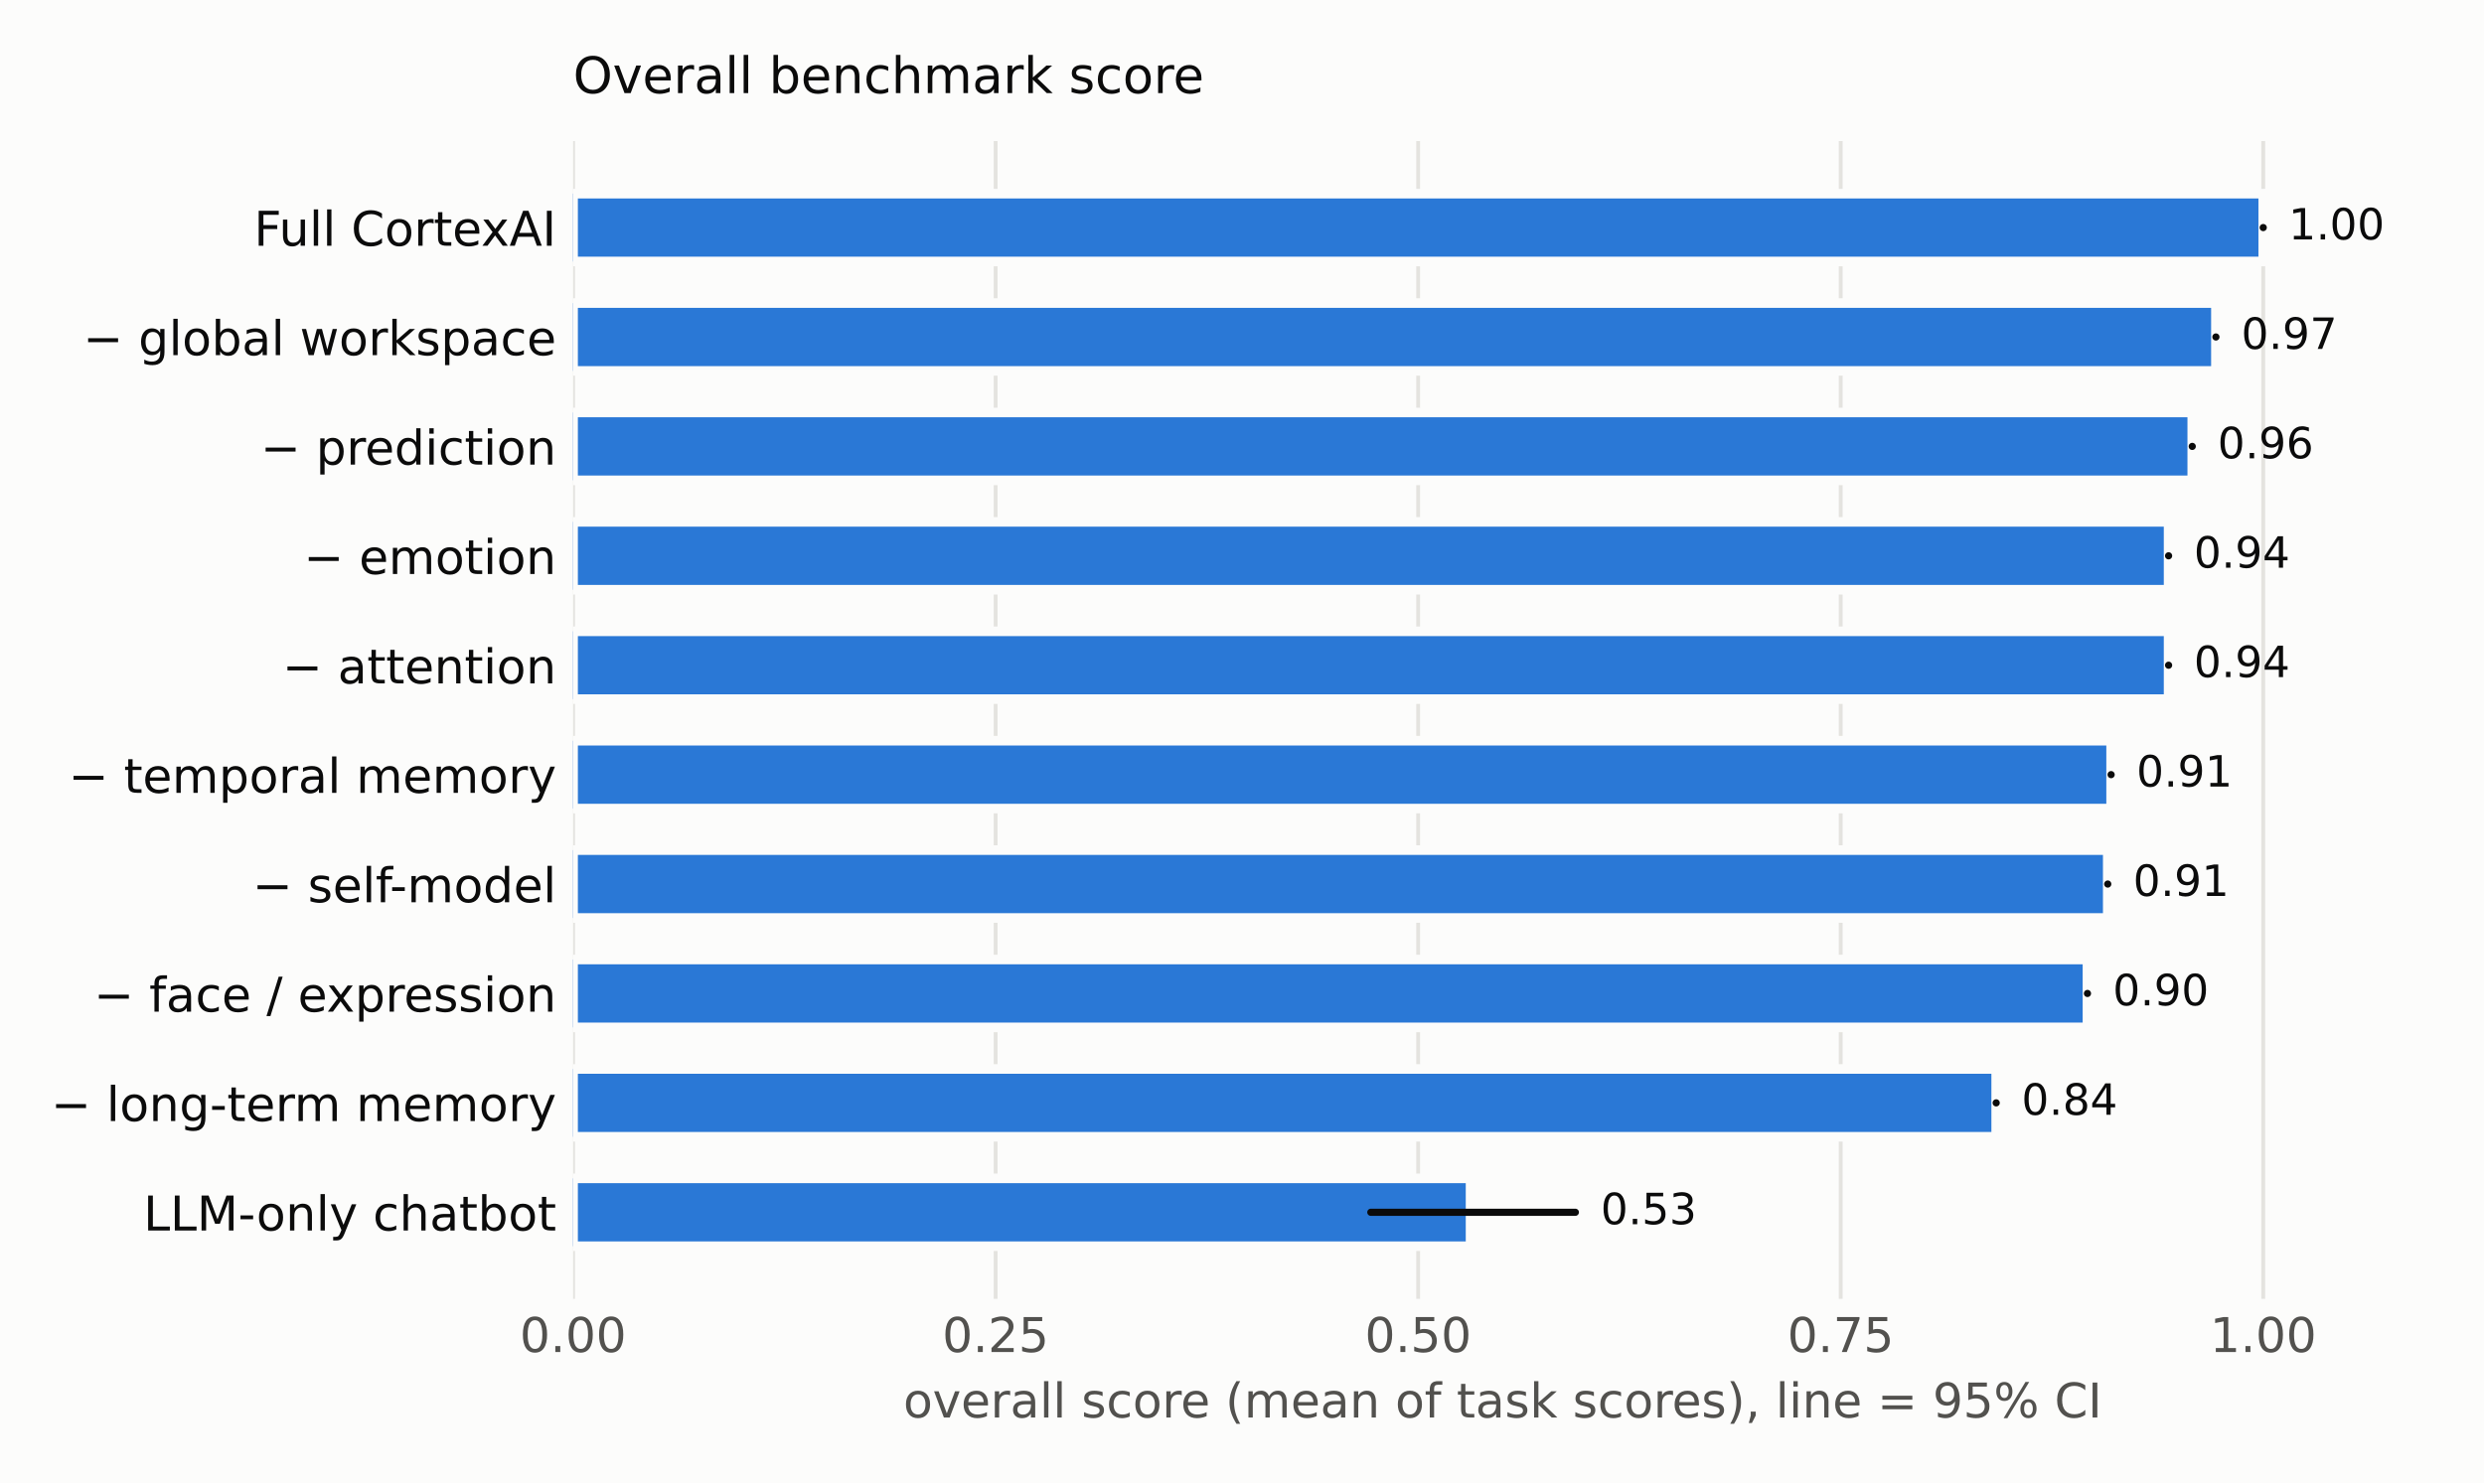
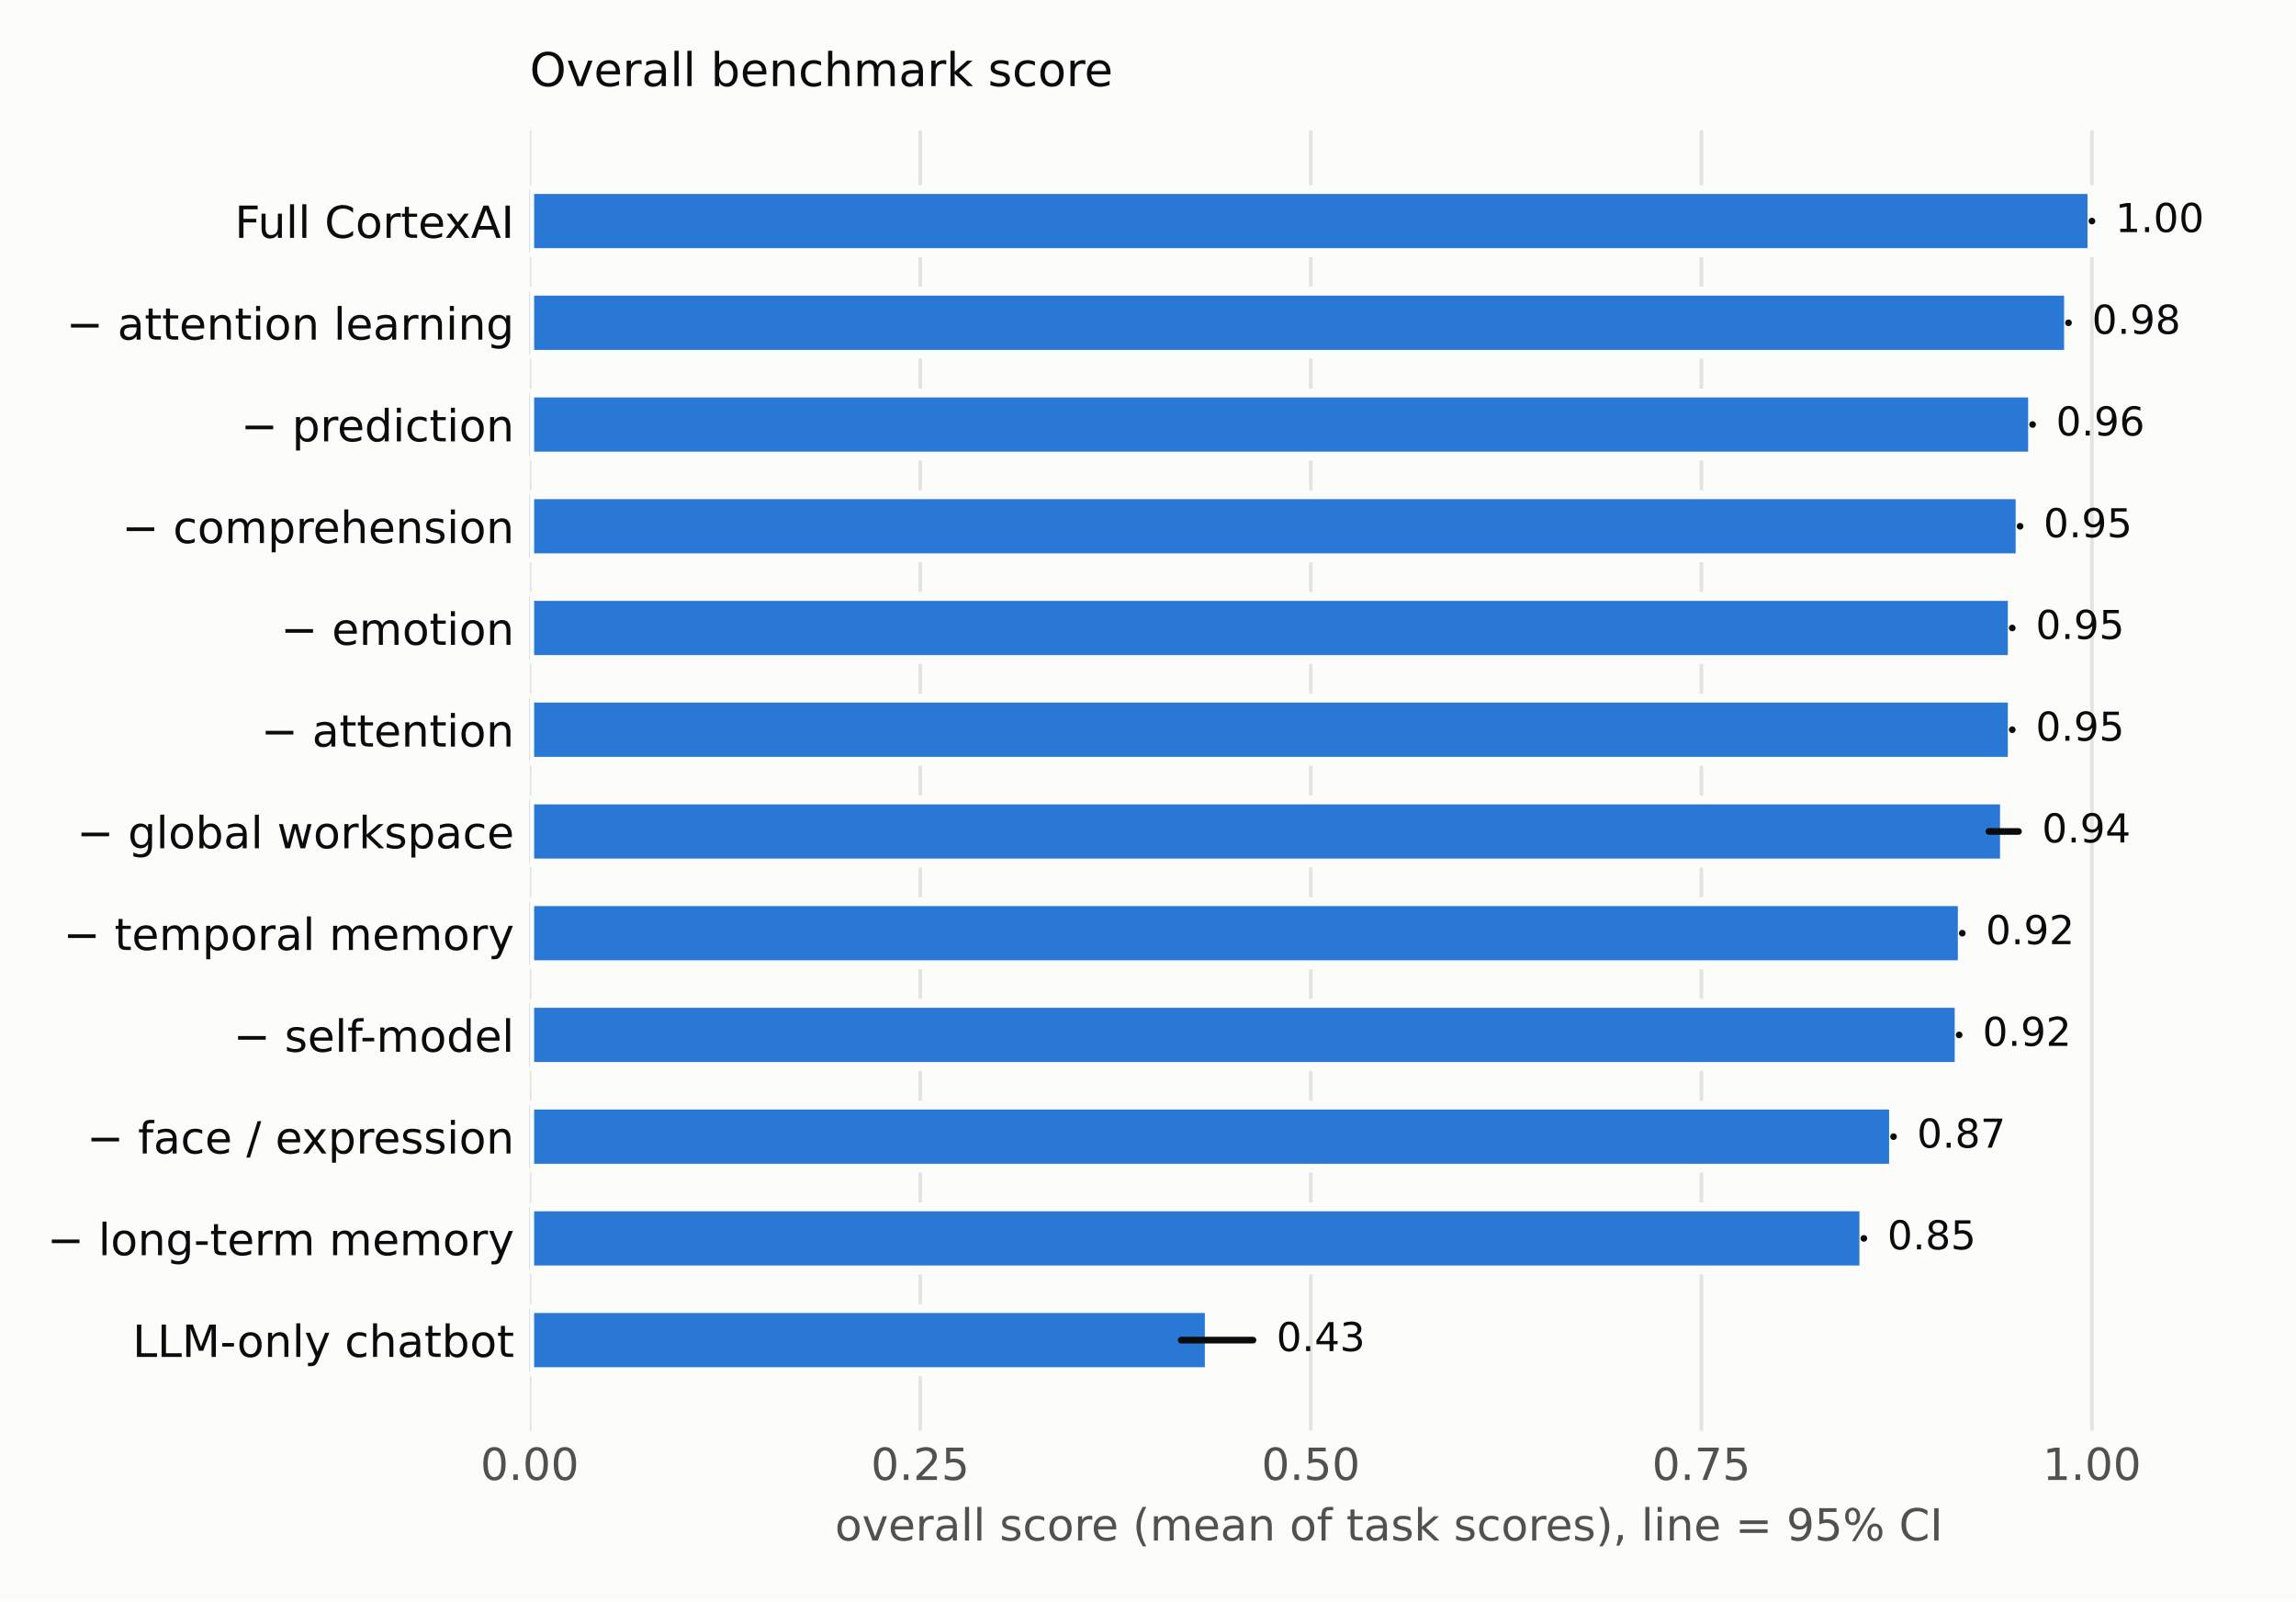
- <svg xmlns="http://www.w3.org/2000/svg" width="518.4pt" height="309.6pt" viewBox="0 0 518.4 309.6" version="1.1">
+ <svg xmlns="http://www.w3.org/2000/svg" width="518.4pt" height="361.44pt" viewBox="0 0 518.4 361.44" version="1.1">
  <defs>
    <style type="text/css">*{stroke-linejoin: round; stroke-linecap: butt}</style>
  </defs>
  <g id="figure_1">
    <g id="patch_1">
-       <path d="M 0 309.6  L 518.4 309.6  L 518.4 0  L 0 0  z " style="fill: #fcfcfb" />
+       <path d="M 0 361.44  L 518.4 361.44  L 518.4 0  L 0 0  z " style="fill: #fcfcfb" />
    </g>
    <g id="axes_1">
      <g id="patch_2">
-         <path d="M 119.6 271.14  L 507.6 271.14  L 507.6 29.44  L 119.6 29.44  z " style="fill: #fcfcfb" />
+         <path d="M 119.6 322.98  L 507.6 322.98  L 507.6 29.44  L 119.6 29.44  z " style="fill: #fcfcfb" />
      </g>
      <g id="matplotlib.axis_1">
        <g id="xtick_1">
          <g id="line2d_1">
-             <path d="M 119.6 271.14  L 119.6 29.44  " clip-path="url(#p477ae13f1e)" style="fill: none; stroke: #e4e3df; stroke-width: 0.8; stroke-linecap: square" />
+             <path d="M 119.6 322.98  L 119.6 29.44  " clip-path="url(#pdb617b69f3)" style="fill: none; stroke: #e4e3df; stroke-width: 0.8; stroke-linecap: square" />
          </g>
          <g id="line2d_2" />
          <g id="text_1">
-             <text style="fill: #52514e; font: 10px 'DejaVu Sans'; text-anchor: middle" x="119.6" y="282.238" transform="rotate(-0 119.6 282.2384)">0.00</text>
+             <text style="fill: #52514e; font: 10px 'DejaVu Sans'; text-anchor: middle" x="119.6" y="334.078" transform="rotate(-0 119.6 334.0784)">0.00</text>
          </g>
        </g>
        <g id="xtick_2">
          <g id="line2d_3">
-             <path d="M 207.782 271.14  L 207.782 29.44  " clip-path="url(#p477ae13f1e)" style="fill: none; stroke: #e4e3df; stroke-width: 0.8; stroke-linecap: square" />
+             <path d="M 207.782 322.98  L 207.782 29.44  " clip-path="url(#pdb617b69f3)" style="fill: none; stroke: #e4e3df; stroke-width: 0.8; stroke-linecap: square" />
          </g>
          <g id="line2d_4" />
          <g id="text_2">
-             <text style="fill: #52514e; font: 10px 'DejaVu Sans'; text-anchor: middle" x="207.782" y="282.238" transform="rotate(-0 207.7818 282.2384)">0.25</text>
+             <text style="fill: #52514e; font: 10px 'DejaVu Sans'; text-anchor: middle" x="207.782" y="334.078" transform="rotate(-0 207.7818 334.0784)">0.25</text>
          </g>
        </g>
        <g id="xtick_3">
          <g id="line2d_5">
-             <path d="M 295.964 271.14  L 295.964 29.44  " clip-path="url(#p477ae13f1e)" style="fill: none; stroke: #e4e3df; stroke-width: 0.8; stroke-linecap: square" />
+             <path d="M 295.964 322.98  L 295.964 29.44  " clip-path="url(#pdb617b69f3)" style="fill: none; stroke: #e4e3df; stroke-width: 0.8; stroke-linecap: square" />
          </g>
          <g id="line2d_6" />
          <g id="text_3">
-             <text style="fill: #52514e; font: 10px 'DejaVu Sans'; text-anchor: middle" x="295.964" y="282.238" transform="rotate(-0 295.9636 282.2384)">0.50</text>
+             <text style="fill: #52514e; font: 10px 'DejaVu Sans'; text-anchor: middle" x="295.964" y="334.078" transform="rotate(-0 295.9636 334.0784)">0.50</text>
          </g>
        </g>
        <g id="xtick_4">
          <g id="line2d_7">
-             <path d="M 384.145 271.14  L 384.145 29.44  " clip-path="url(#p477ae13f1e)" style="fill: none; stroke: #e4e3df; stroke-width: 0.8; stroke-linecap: square" />
+             <path d="M 384.145 322.98  L 384.145 29.44  " clip-path="url(#pdb617b69f3)" style="fill: none; stroke: #e4e3df; stroke-width: 0.8; stroke-linecap: square" />
          </g>
          <g id="line2d_8" />
          <g id="text_4">
-             <text style="fill: #52514e; font: 10px 'DejaVu Sans'; text-anchor: middle" x="384.145" y="282.238" transform="rotate(-0 384.1455 282.2384)">0.75</text>
+             <text style="fill: #52514e; font: 10px 'DejaVu Sans'; text-anchor: middle" x="384.145" y="334.078" transform="rotate(-0 384.1455 334.0784)">0.75</text>
          </g>
        </g>
        <g id="xtick_5">
          <g id="line2d_9">
-             <path d="M 472.327 271.14  L 472.327 29.44  " clip-path="url(#p477ae13f1e)" style="fill: none; stroke: #e4e3df; stroke-width: 0.8; stroke-linecap: square" />
+             <path d="M 472.327 322.98  L 472.327 29.44  " clip-path="url(#pdb617b69f3)" style="fill: none; stroke: #e4e3df; stroke-width: 0.8; stroke-linecap: square" />
          </g>
          <g id="line2d_10" />
          <g id="text_5">
-             <text style="fill: #52514e; font: 10px 'DejaVu Sans'; text-anchor: middle" x="472.327" y="282.238" transform="rotate(-0 472.3273 282.2384)">1.00</text>
+             <text style="fill: #52514e; font: 10px 'DejaVu Sans'; text-anchor: middle" x="472.327" y="334.078" transform="rotate(-0 472.3273 334.0784)">1.00</text>
          </g>
        </g>
        <g id="text_6">
-           <text style="fill: #52514e; font: 10px 'DejaVu Sans'; text-anchor: middle" x="313.6" y="295.917" transform="rotate(-0 313.6 295.9166)">overall score (mean of task scores), line = 95% CI</text>
+           <text style="fill: #52514e; font: 10px 'DejaVu Sans'; text-anchor: middle" x="313.6" y="347.757" transform="rotate(-0 313.6 347.7566)">overall score (mean of task scores), line = 95% CI</text>
        </g>
      </g>
      <g id="matplotlib.axis_2">
        <g id="ytick_1">
          <g id="line2d_11" />
          <g id="text_7">
-             <text style="fill: #0b0b0b; font: 10px 'DejaVu Sans'; text-anchor: end" x="116.1" y="256.872" transform="rotate(-0 116.1 256.8722)">LLM-only chatbot</text>
+             <text style="fill: #0b0b0b; font: 10px 'DejaVu Sans'; text-anchor: end" x="116.1" y="306.317" transform="rotate(-0 116.1 306.3173)">LLM-only chatbot</text>
          </g>
        </g>
        <g id="ytick_2">
          <g id="line2d_12" />
          <g id="text_8">
-             <text style="fill: #0b0b0b; font: 10px 'DejaVu Sans'; text-anchor: end" x="116.1" y="234.032" transform="rotate(-0 116.1 234.0316)">− long-term memory</text>
+             <text style="fill: #0b0b0b; font: 10px 'DejaVu Sans'; text-anchor: end" x="116.1" y="283.352" transform="rotate(-0 116.1 283.3522)">− long-term memory</text>
          </g>
        </g>
        <g id="ytick_3">
          <g id="line2d_13" />
          <g id="text_9">
-             <text style="fill: #0b0b0b; font: 10px 'DejaVu Sans'; text-anchor: end" x="116.1" y="211.191" transform="rotate(-0 116.1 211.1909)">− face / expression</text>
+             <text style="fill: #0b0b0b; font: 10px 'DejaVu Sans'; text-anchor: end" x="116.1" y="260.387" transform="rotate(-0 116.1 260.3871)">− face / expression</text>
          </g>
        </g>
        <g id="ytick_4">
          <g id="line2d_14" />
          <g id="text_10">
-             <text style="fill: #0b0b0b; font: 10px 'DejaVu Sans'; text-anchor: end" x="116.1" y="188.35" transform="rotate(-0 116.1 188.3502)">− self-model</text>
+             <text style="fill: #0b0b0b; font: 10px 'DejaVu Sans'; text-anchor: end" x="116.1" y="237.422" transform="rotate(-0 116.1 237.422)">− self-model</text>
          </g>
        </g>
        <g id="ytick_5">
          <g id="line2d_15" />
          <g id="text_11">
-             <text style="fill: #0b0b0b; font: 10px 'DejaVu Sans'; text-anchor: end" x="116.1" y="165.51" transform="rotate(-0 116.1 165.5096)">− temporal memory</text>
+             <text style="fill: #0b0b0b; font: 10px 'DejaVu Sans'; text-anchor: end" x="116.1" y="214.457" transform="rotate(-0 116.1 214.4569)">− temporal memory</text>
          </g>
        </g>
        <g id="ytick_6">
          <g id="line2d_16" />
          <g id="text_12">
-             <text style="fill: #0b0b0b; font: 10px 'DejaVu Sans'; text-anchor: end" x="116.1" y="142.669" transform="rotate(-0 116.1 142.6689)">− attention</text>
+             <text style="fill: #0b0b0b; font: 10px 'DejaVu Sans'; text-anchor: end" x="116.1" y="191.492" transform="rotate(-0 116.1 191.4918)">− global workspace</text>
          </g>
        </g>
        <g id="ytick_7">
          <g id="line2d_17" />
          <g id="text_13">
-             <text style="fill: #0b0b0b; font: 10px 'DejaVu Sans'; text-anchor: end" x="116.1" y="119.828" transform="rotate(-0 116.1 119.8282)">− emotion</text>
+             <text style="fill: #0b0b0b; font: 10px 'DejaVu Sans'; text-anchor: end" x="116.1" y="168.527" transform="rotate(-0 116.1 168.5267)">− attention</text>
          </g>
        </g>
        <g id="ytick_8">
          <g id="line2d_18" />
          <g id="text_14">
-             <text style="fill: #0b0b0b; font: 10px 'DejaVu Sans'; text-anchor: end" x="116.1" y="96.988" transform="rotate(-0 116.1 96.98754)">− prediction</text>
+             <text style="fill: #0b0b0b; font: 10px 'DejaVu Sans'; text-anchor: end" x="116.1" y="145.562" transform="rotate(-0 116.1 145.5616)">− emotion</text>
          </g>
        </g>
        <g id="ytick_9">
          <g id="line2d_19" />
          <g id="text_15">
-             <text style="fill: #0b0b0b; font: 10px 'DejaVu Sans'; text-anchor: end" x="116.1" y="74.147" transform="rotate(-0 116.1 74.14686)">− global workspace</text>
+             <text style="fill: #0b0b0b; font: 10px 'DejaVu Sans'; text-anchor: end" x="116.1" y="122.596" transform="rotate(-0 116.1 122.5965)">− comprehension</text>
          </g>
        </g>
        <g id="ytick_10">
          <g id="line2d_20" />
          <g id="text_16">
-             <text style="fill: #0b0b0b; font: 10px 'DejaVu Sans'; text-anchor: end" x="116.1" y="51.306" transform="rotate(-0 116.1 51.30619)">Full CortexAI</text>
+             <text style="fill: #0b0b0b; font: 10px 'DejaVu Sans'; text-anchor: end" x="116.1" y="99.631" transform="rotate(-0 116.1 99.63134)">− prediction</text>
+           </g>
+         </g>
+         <g id="ytick_11">
+           <g id="line2d_21" />
+           <g id="text_17">
+             <text style="fill: #0b0b0b; font: 10px 'DejaVu Sans'; text-anchor: end" x="116.1" y="76.666" transform="rotate(-0 116.1 76.66624)">− attention learning</text>
+           </g>
+         </g>
+         <g id="ytick_12">
+           <g id="line2d_22" />
+           <g id="text_18">
+             <text style="fill: #0b0b0b; font: 10px 'DejaVu Sans'; text-anchor: end" x="116.1" y="53.701" transform="rotate(-0 116.1 53.70113)">Full CortexAI</text>
          </g>
        </g>
      </g>
      <g id="patch_3">
-         <path d="M 119.6 260.154  L 306.898 260.154  L 306.898 245.992  L 119.6 245.992  z " clip-path="url(#p477ae13f1e)" style="fill: #2a78d6; stroke: #fcfcfb; stroke-width: 2; stroke-linejoin: miter" />
+         <path d="M 119.6 309.637  L 273.036 309.637  L 273.036 295.399  L 119.6 295.399  z " clip-path="url(#pdb617b69f3)" style="fill: #2a78d6; stroke: #fcfcfb; stroke-width: 2; stroke-linejoin: miter" />
      </g>
      <g id="patch_4">
-         <path d="M 119.6 237.313  L 416.596 237.313  L 416.596 223.152  L 119.6 223.152  z " clip-path="url(#p477ae13f1e)" style="fill: #2a78d6; stroke: #fcfcfb; stroke-width: 2; stroke-linejoin: miter" />
+         <path d="M 119.6 286.672  L 420.829 286.672  L 420.829 272.434  L 119.6 272.434  z " clip-path="url(#pdb617b69f3)" style="fill: #2a78d6; stroke: #fcfcfb; stroke-width: 2; stroke-linejoin: miter" />
      </g>
      <g id="patch_5">
-         <path d="M 119.6 214.472  L 435.644 214.472  L 435.644 200.311  L 119.6 200.311  z " clip-path="url(#p477ae13f1e)" style="fill: #2a78d6; stroke: #fcfcfb; stroke-width: 2; stroke-linejoin: miter" />
+         <path d="M 119.6 263.707  L 427.531 263.707  L 427.531 249.469  L 119.6 249.469  z " clip-path="url(#pdb617b69f3)" style="fill: #2a78d6; stroke: #fcfcfb; stroke-width: 2; stroke-linejoin: miter" />
      </g>
      <g id="patch_6">
-         <path d="M 119.6 191.632  L 439.876 191.632  L 439.876 177.47  L 119.6 177.47  z " clip-path="url(#p477ae13f1e)" style="fill: #2a78d6; stroke: #fcfcfb; stroke-width: 2; stroke-linejoin: miter" />
+         <path d="M 119.6 240.742  L 442.345 240.742  L 442.345 226.504  L 119.6 226.504  z " clip-path="url(#pdb617b69f3)" style="fill: #2a78d6; stroke: #fcfcfb; stroke-width: 2; stroke-linejoin: miter" />
      </g>
      <g id="patch_7">
-         <path d="M 119.6 168.791  L 440.582 168.791  L 440.582 154.63  L 119.6 154.63  z " clip-path="url(#p477ae13f1e)" style="fill: #2a78d6; stroke: #fcfcfb; stroke-width: 2; stroke-linejoin: miter" />
+         <path d="M 119.6 217.777  L 443.051 217.777  L 443.051 203.538  L 119.6 203.538  z " clip-path="url(#pdb617b69f3)" style="fill: #2a78d6; stroke: #fcfcfb; stroke-width: 2; stroke-linejoin: miter" />
      </g>
      <g id="patch_8">
-         <path d="M 119.6 145.95  L 452.575 145.95  L 452.575 131.789  L 119.6 131.789  z " clip-path="url(#p477ae13f1e)" style="fill: #2a78d6; stroke: #fcfcfb; stroke-width: 2; stroke-linejoin: miter" />
+         <path d="M 119.6 194.812  L 452.575 194.812  L 452.575 180.573  L 119.6 180.573  z " clip-path="url(#pdb617b69f3)" style="fill: #2a78d6; stroke: #fcfcfb; stroke-width: 2; stroke-linejoin: miter" />
      </g>
      <g id="patch_9">
-         <path d="M 119.6 123.11  L 452.575 123.11  L 452.575 108.948  L 119.6 108.948  z " clip-path="url(#p477ae13f1e)" style="fill: #2a78d6; stroke: #fcfcfb; stroke-width: 2; stroke-linejoin: miter" />
+         <path d="M 119.6 171.847  L 454.338 171.847  L 454.338 157.608  L 119.6 157.608  z " clip-path="url(#pdb617b69f3)" style="fill: #2a78d6; stroke: #fcfcfb; stroke-width: 2; stroke-linejoin: miter" />
      </g>
      <g id="patch_10">
-         <path d="M 119.6 100.269  L 457.513 100.269  L 457.513 86.108  L 119.6 86.108  z " clip-path="url(#p477ae13f1e)" style="fill: #2a78d6; stroke: #fcfcfb; stroke-width: 2; stroke-linejoin: miter" />
+         <path d="M 119.6 148.882  L 454.338 148.882  L 454.338 134.643  L 119.6 134.643  z " clip-path="url(#pdb617b69f3)" style="fill: #2a78d6; stroke: #fcfcfb; stroke-width: 2; stroke-linejoin: miter" />
      </g>
      <g id="patch_11">
-         <path d="M 119.6 77.428  L 462.451 77.428  L 462.451 63.267  L 119.6 63.267  z " clip-path="url(#p477ae13f1e)" style="fill: #2a78d6; stroke: #fcfcfb; stroke-width: 2; stroke-linejoin: miter" />
+         <path d="M 119.6 125.916  L 456.102 125.916  L 456.102 111.678  L 119.6 111.678  z " clip-path="url(#pdb617b69f3)" style="fill: #2a78d6; stroke: #fcfcfb; stroke-width: 2; stroke-linejoin: miter" />
      </g>
      <g id="patch_12">
-         <path d="M 119.6 54.588  L 472.327 54.588  L 472.327 40.426  L 119.6 40.426  z " clip-path="url(#p477ae13f1e)" style="fill: #2a78d6; stroke: #fcfcfb; stroke-width: 2; stroke-linejoin: miter" />
-       </g>
-       <g id="line2d_21">
-         <path d="M 286.087 253.073  L 328.767 253.073  " clip-path="url(#p477ae13f1e)" style="fill: none; stroke: #0b0b0b; stroke-width: 1.5; stroke-linecap: round" />
-       </g>
-       <g id="line2d_22">
-         <path d="M 416.596 230.232  L 416.596 230.232  " clip-path="url(#p477ae13f1e)" style="fill: none; stroke: #0b0b0b; stroke-width: 1.5; stroke-linecap: round" />
+         <path d="M 119.6 102.951  L 458.924 102.951  L 458.924 88.713  L 119.6 88.713  z " clip-path="url(#pdb617b69f3)" style="fill: #2a78d6; stroke: #fcfcfb; stroke-width: 2; stroke-linejoin: miter" />
+       </g>
+       <g id="patch_13">
+         <path d="M 119.6 79.986  L 467.036 79.986  L 467.036 65.748  L 119.6 65.748  z " clip-path="url(#pdb617b69f3)" style="fill: #2a78d6; stroke: #fcfcfb; stroke-width: 2; stroke-linejoin: miter" />
+       </g>
+       <g id="patch_14">
+         <path d="M 119.6 57.021  L 472.327 57.021  L 472.327 42.783  L 119.6 42.783  z " clip-path="url(#pdb617b69f3)" style="fill: #2a78d6; stroke: #fcfcfb; stroke-width: 2; stroke-linejoin: miter" />
      </g>
      <g id="line2d_23">
-         <path d="M 435.644 207.392  L 435.644 207.392  " clip-path="url(#p477ae13f1e)" style="fill: none; stroke: #0b0b0b; stroke-width: 1.5; stroke-linecap: round" />
+         <path d="M 266.687 302.518  L 282.913 302.518  " clip-path="url(#pdb617b69f3)" style="fill: none; stroke: #0b0b0b; stroke-width: 1.5; stroke-linecap: round" />
      </g>
      <g id="line2d_24">
-         <path d="M 439.876 184.551  L 439.876 184.551  " clip-path="url(#p477ae13f1e)" style="fill: none; stroke: #0b0b0b; stroke-width: 1.5; stroke-linecap: round" />
+         <path d="M 420.829 279.553  L 420.829 279.553  " clip-path="url(#pdb617b69f3)" style="fill: none; stroke: #0b0b0b; stroke-width: 1.5; stroke-linecap: round" />
      </g>
      <g id="line2d_25">
-         <path d="M 440.582 161.71  L 440.582 161.71  " clip-path="url(#p477ae13f1e)" style="fill: none; stroke: #0b0b0b; stroke-width: 1.5; stroke-linecap: round" />
+         <path d="M 427.531 256.588  L 427.531 256.588  " clip-path="url(#pdb617b69f3)" style="fill: none; stroke: #0b0b0b; stroke-width: 1.5; stroke-linecap: round" />
      </g>
      <g id="line2d_26">
-         <path d="M 452.575 138.87  L 452.575 138.87  " clip-path="url(#p477ae13f1e)" style="fill: none; stroke: #0b0b0b; stroke-width: 1.5; stroke-linecap: round" />
+         <path d="M 442.345 233.623  L 442.345 233.623  " clip-path="url(#pdb617b69f3)" style="fill: none; stroke: #0b0b0b; stroke-width: 1.5; stroke-linecap: round" />
      </g>
      <g id="line2d_27">
-         <path d="M 452.575 116.029  L 452.575 116.029  " clip-path="url(#p477ae13f1e)" style="fill: none; stroke: #0b0b0b; stroke-width: 1.5; stroke-linecap: round" />
+         <path d="M 443.051 210.658  L 443.051 210.658  " clip-path="url(#pdb617b69f3)" style="fill: none; stroke: #0b0b0b; stroke-width: 1.5; stroke-linecap: round" />
      </g>
      <g id="line2d_28">
-         <path d="M 457.513 93.188  L 457.513 93.188  " clip-path="url(#p477ae13f1e)" style="fill: none; stroke: #0b0b0b; stroke-width: 1.5; stroke-linecap: round" />
+         <path d="M 449.047 187.693  L 455.749 187.693  " clip-path="url(#pdb617b69f3)" style="fill: none; stroke: #0b0b0b; stroke-width: 1.5; stroke-linecap: round" />
      </g>
      <g id="line2d_29">
-         <path d="M 462.451 70.348  L 462.451 70.348  " clip-path="url(#p477ae13f1e)" style="fill: none; stroke: #0b0b0b; stroke-width: 1.5; stroke-linecap: round" />
+         <path d="M 454.338 164.727  L 454.338 164.727  " clip-path="url(#pdb617b69f3)" style="fill: none; stroke: #0b0b0b; stroke-width: 1.5; stroke-linecap: round" />
      </g>
      <g id="line2d_30">
-         <path d="M 472.327 47.507  L 472.327 47.507  " clip-path="url(#p477ae13f1e)" style="fill: none; stroke: #0b0b0b; stroke-width: 1.5; stroke-linecap: round" />
-       </g>
-       <g id="text_17">
-         <text style="fill: #0b0b0b; font: 9px 'DejaVu Sans'; text-anchor: start" x="334.058" y="255.556" transform="rotate(-0 334.0582 255.5565)">0.53</text>
-       </g>
-       <g id="text_18">
-         <text style="fill: #0b0b0b; font: 9px 'DejaVu Sans'; text-anchor: start" x="421.887" y="232.716" transform="rotate(-0 421.8873 232.7158)">0.84</text>
+         <path d="M 454.338 141.762  L 454.338 141.762  " clip-path="url(#pdb617b69f3)" style="fill: none; stroke: #0b0b0b; stroke-width: 1.5; stroke-linecap: round" />
+       </g>
+       <g id="line2d_31">
+         <path d="M 456.102 118.797  L 456.102 118.797  " clip-path="url(#pdb617b69f3)" style="fill: none; stroke: #0b0b0b; stroke-width: 1.5; stroke-linecap: round" />
+       </g>
+       <g id="line2d_32">
+         <path d="M 458.924 95.832  L 458.924 95.832  " clip-path="url(#pdb617b69f3)" style="fill: none; stroke: #0b0b0b; stroke-width: 1.5; stroke-linecap: round" />
+       </g>
+       <g id="line2d_33">
+         <path d="M 467.036 72.867  L 467.036 72.867  " clip-path="url(#pdb617b69f3)" style="fill: none; stroke: #0b0b0b; stroke-width: 1.5; stroke-linecap: round" />
+       </g>
+       <g id="line2d_34">
+         <path d="M 472.327 49.902  L 472.327 49.902  " clip-path="url(#pdb617b69f3)" style="fill: none; stroke: #0b0b0b; stroke-width: 1.5; stroke-linecap: round" />
      </g>
      <g id="text_19">
-         <text style="fill: #0b0b0b; font: 9px 'DejaVu Sans'; text-anchor: start" x="440.935" y="209.875" transform="rotate(-0 440.9345 209.8751)">0.90</text>
+         <text style="fill: #0b0b0b; font: 9px 'DejaVu Sans'; text-anchor: start" x="288.204" y="305.002" transform="rotate(-0 288.2036 305.0015)">0.43</text>
      </g>
      <g id="text_20">
-         <text style="fill: #0b0b0b; font: 9px 'DejaVu Sans'; text-anchor: start" x="445.167" y="187.034" transform="rotate(-0 445.1673 187.0344)">0.91</text>
+         <text style="fill: #0b0b0b; font: 9px 'DejaVu Sans'; text-anchor: start" x="426.12" y="282.036" transform="rotate(-0 426.12 282.0364)">0.85</text>
      </g>
      <g id="text_21">
-         <text style="fill: #0b0b0b; font: 9px 'DejaVu Sans'; text-anchor: start" x="445.873" y="164.194" transform="rotate(-0 445.8727 164.1938)">0.91</text>
+         <text style="fill: #0b0b0b; font: 9px 'DejaVu Sans'; text-anchor: start" x="432.822" y="259.071" transform="rotate(-0 432.8218 259.0713)">0.87</text>
      </g>
      <g id="text_22">
-         <text style="fill: #0b0b0b; font: 9px 'DejaVu Sans'; text-anchor: start" x="457.865" y="141.353" transform="rotate(-0 457.8655 141.3531)">0.94</text>
+         <text style="fill: #0b0b0b; font: 9px 'DejaVu Sans'; text-anchor: start" x="447.636" y="236.106" transform="rotate(-0 447.6364 236.1062)">0.92</text>
      </g>
      <g id="text_23">
-         <text style="fill: #0b0b0b; font: 9px 'DejaVu Sans'; text-anchor: start" x="457.865" y="118.512" transform="rotate(-0 457.8655 118.5124)">0.94</text>
+         <text style="fill: #0b0b0b; font: 9px 'DejaVu Sans'; text-anchor: start" x="448.342" y="213.141" transform="rotate(-0 448.3418 213.1411)">0.92</text>
      </g>
      <g id="text_24">
-         <text style="fill: #0b0b0b; font: 9px 'DejaVu Sans'; text-anchor: start" x="462.804" y="95.672" transform="rotate(-0 462.8036 95.67176)">0.96</text>
+         <text style="fill: #0b0b0b; font: 9px 'DejaVu Sans'; text-anchor: start" x="461.04" y="190.176" transform="rotate(-0 461.04 190.176)">0.94</text>
      </g>
      <g id="text_25">
-         <text style="fill: #0b0b0b; font: 9px 'DejaVu Sans'; text-anchor: start" x="467.742" y="72.831" transform="rotate(-0 467.7418 72.83108)">0.97</text>
+         <text style="fill: #0b0b0b; font: 9px 'DejaVu Sans'; text-anchor: start" x="459.629" y="167.211" transform="rotate(-0 459.6291 167.2109)">0.95</text>
      </g>
      <g id="text_26">
-         <text style="fill: #0b0b0b; font: 9px 'DejaVu Sans'; text-anchor: start" x="477.618" y="49.99" transform="rotate(-0 477.6182 49.99041)">1.00</text>
+         <text style="fill: #0b0b0b; font: 9px 'DejaVu Sans'; text-anchor: start" x="459.629" y="144.246" transform="rotate(-0 459.6291 144.2458)">0.95</text>
      </g>
      <g id="text_27">
+         <text style="fill: #0b0b0b; font: 9px 'DejaVu Sans'; text-anchor: start" x="461.393" y="121.281" transform="rotate(-0 461.3927 121.2807)">0.95</text>
+       </g>
+       <g id="text_28">
+         <text style="fill: #0b0b0b; font: 9px 'DejaVu Sans'; text-anchor: start" x="464.215" y="98.316" transform="rotate(-0 464.2145 98.31556)">0.96</text>
+       </g>
+       <g id="text_29">
+         <text style="fill: #0b0b0b; font: 9px 'DejaVu Sans'; text-anchor: start" x="472.327" y="75.35" transform="rotate(-0 472.3273 75.35045)">0.98</text>
+       </g>
+       <g id="text_30">
+         <text style="fill: #0b0b0b; font: 9px 'DejaVu Sans'; text-anchor: start" x="477.618" y="52.385" transform="rotate(-0 477.6182 52.38535)">1.00</text>
+       </g>
+       <g id="text_31">
        <text style="fill: #0b0b0b; font: 10.5px 'DejaVu Sans'; text-anchor: start" x="119.6" y="19.44" transform="rotate(-0 119.6 19.44)">Overall benchmark score</text>
      </g>
    </g>
  </g>
  <defs>
-     <clipPath id="p477ae13f1e">
-       <rect x="119.6" y="29.44" width="388" height="241.7" />
+     <clipPath id="pdb617b69f3">
+       <rect x="119.6" y="29.44" width="388" height="293.54" />
    </clipPath>
  </defs>
</svg>
